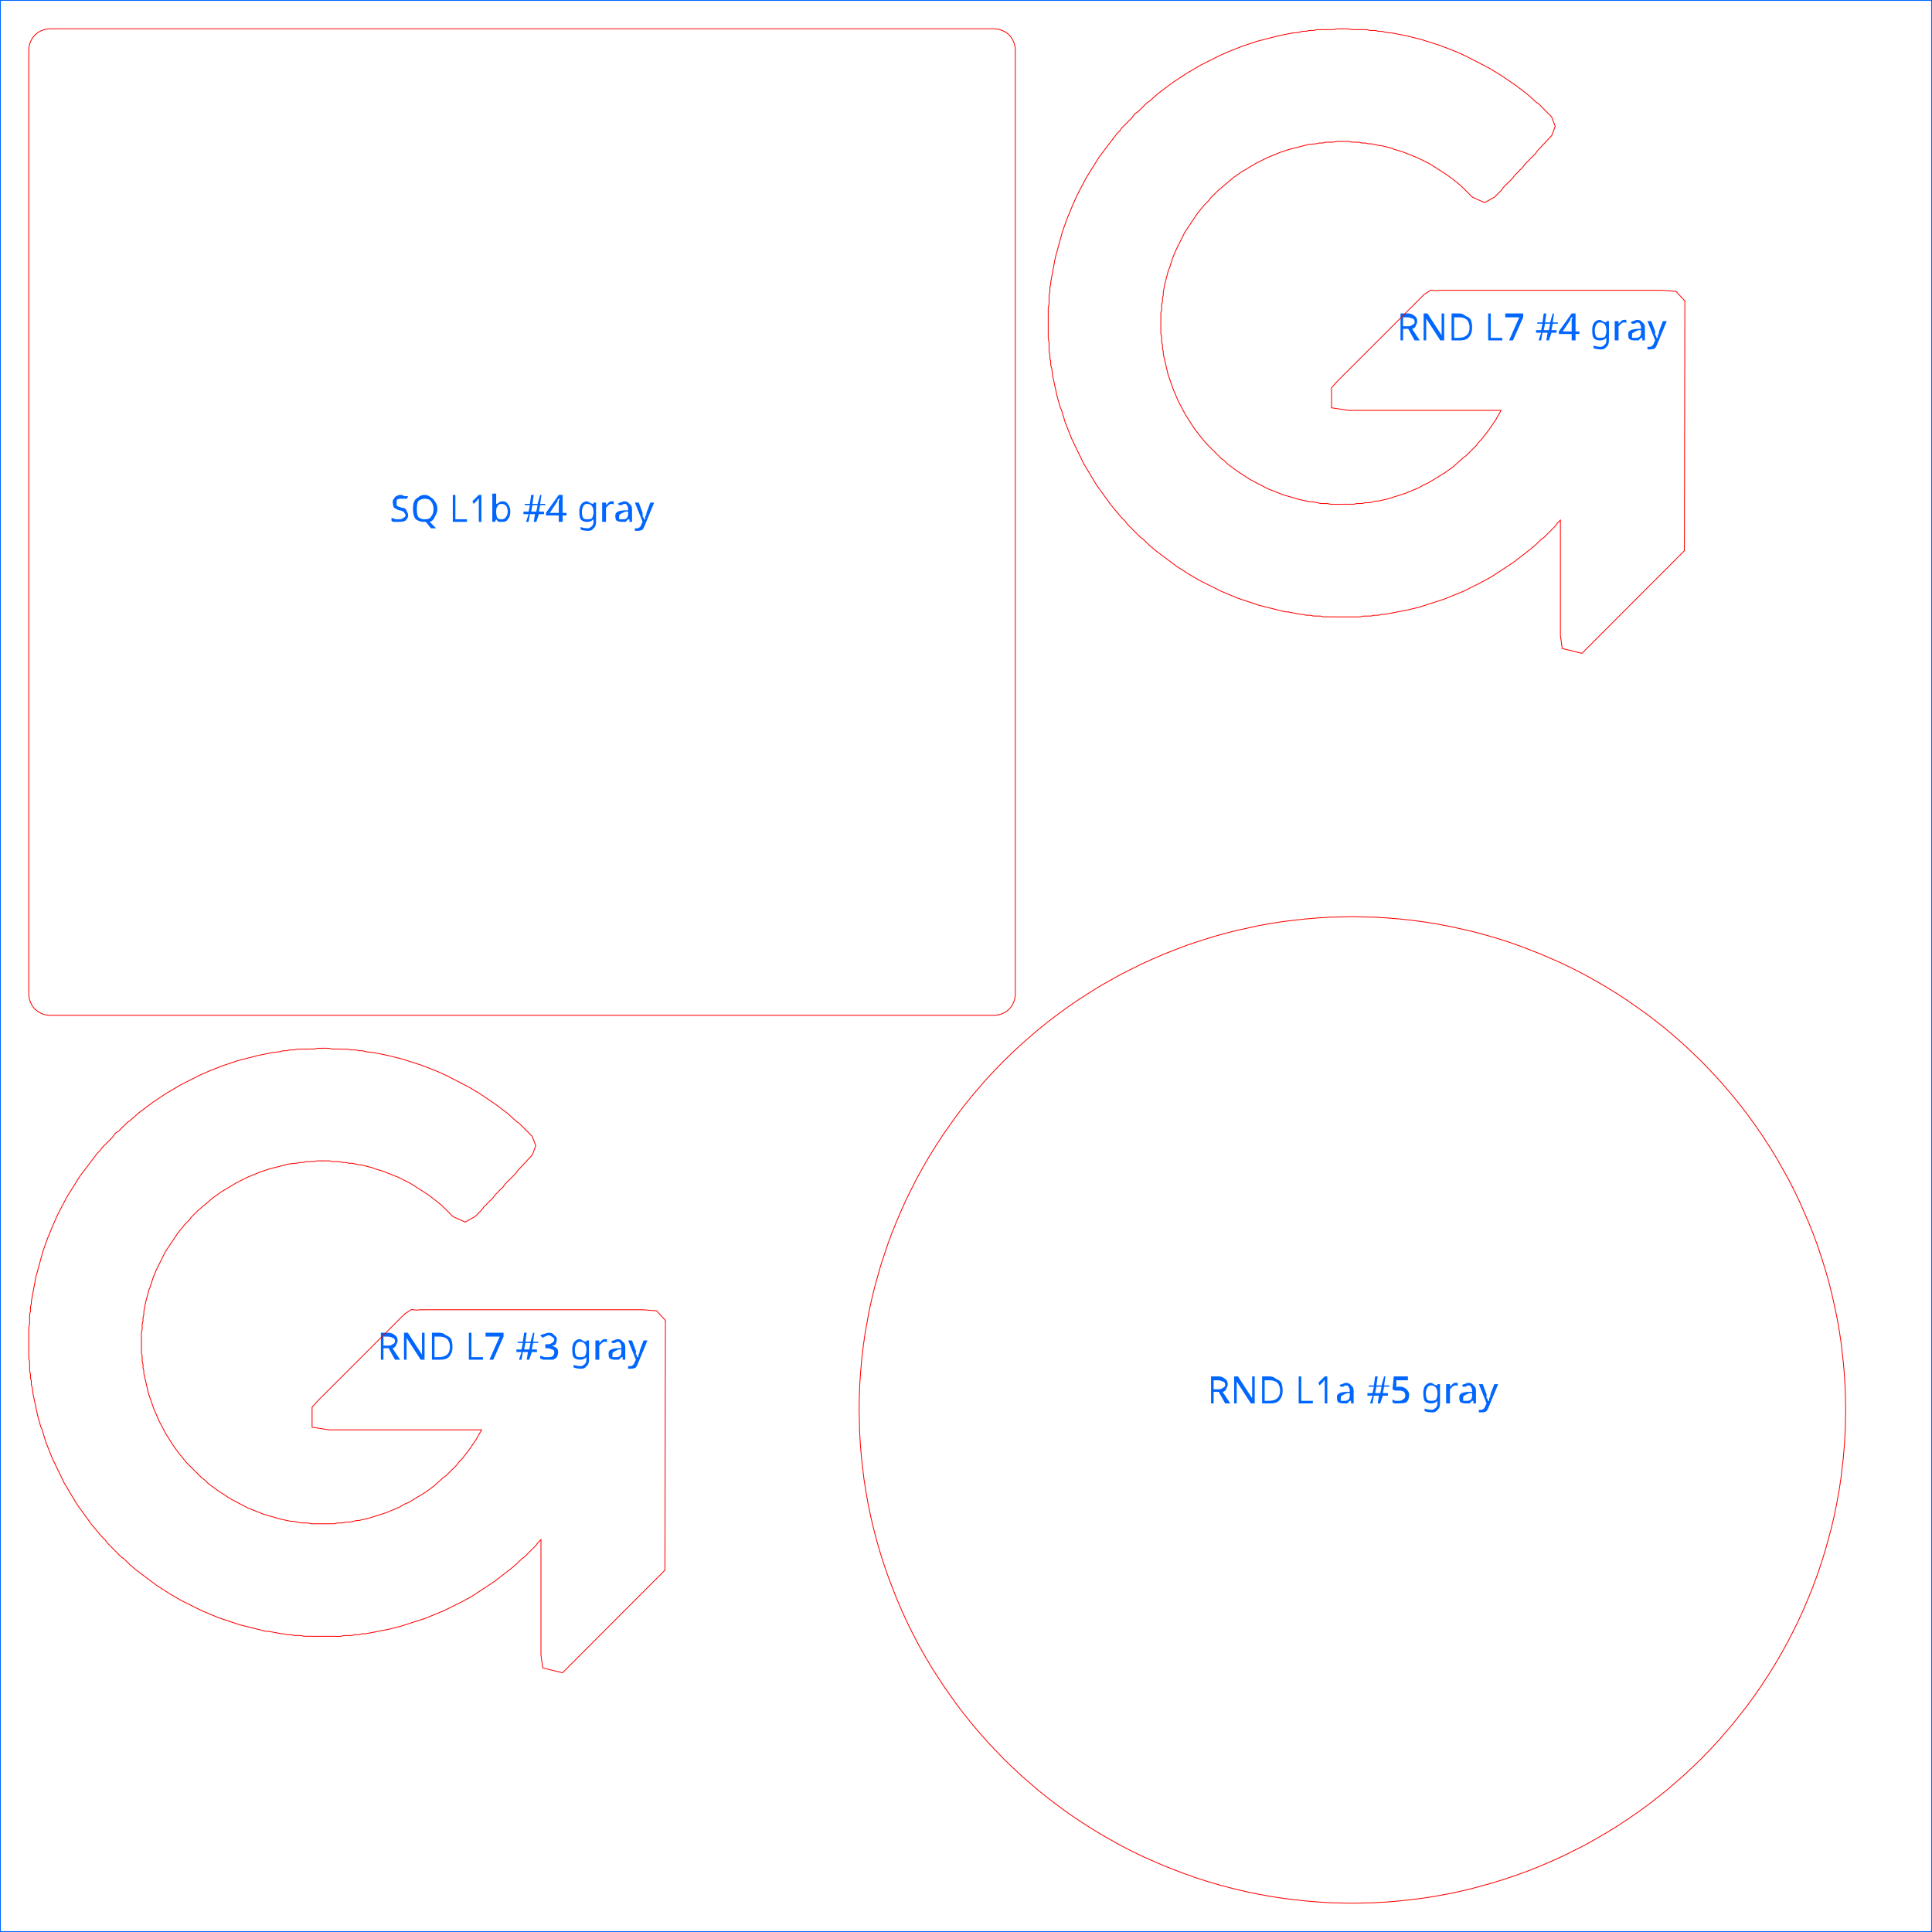
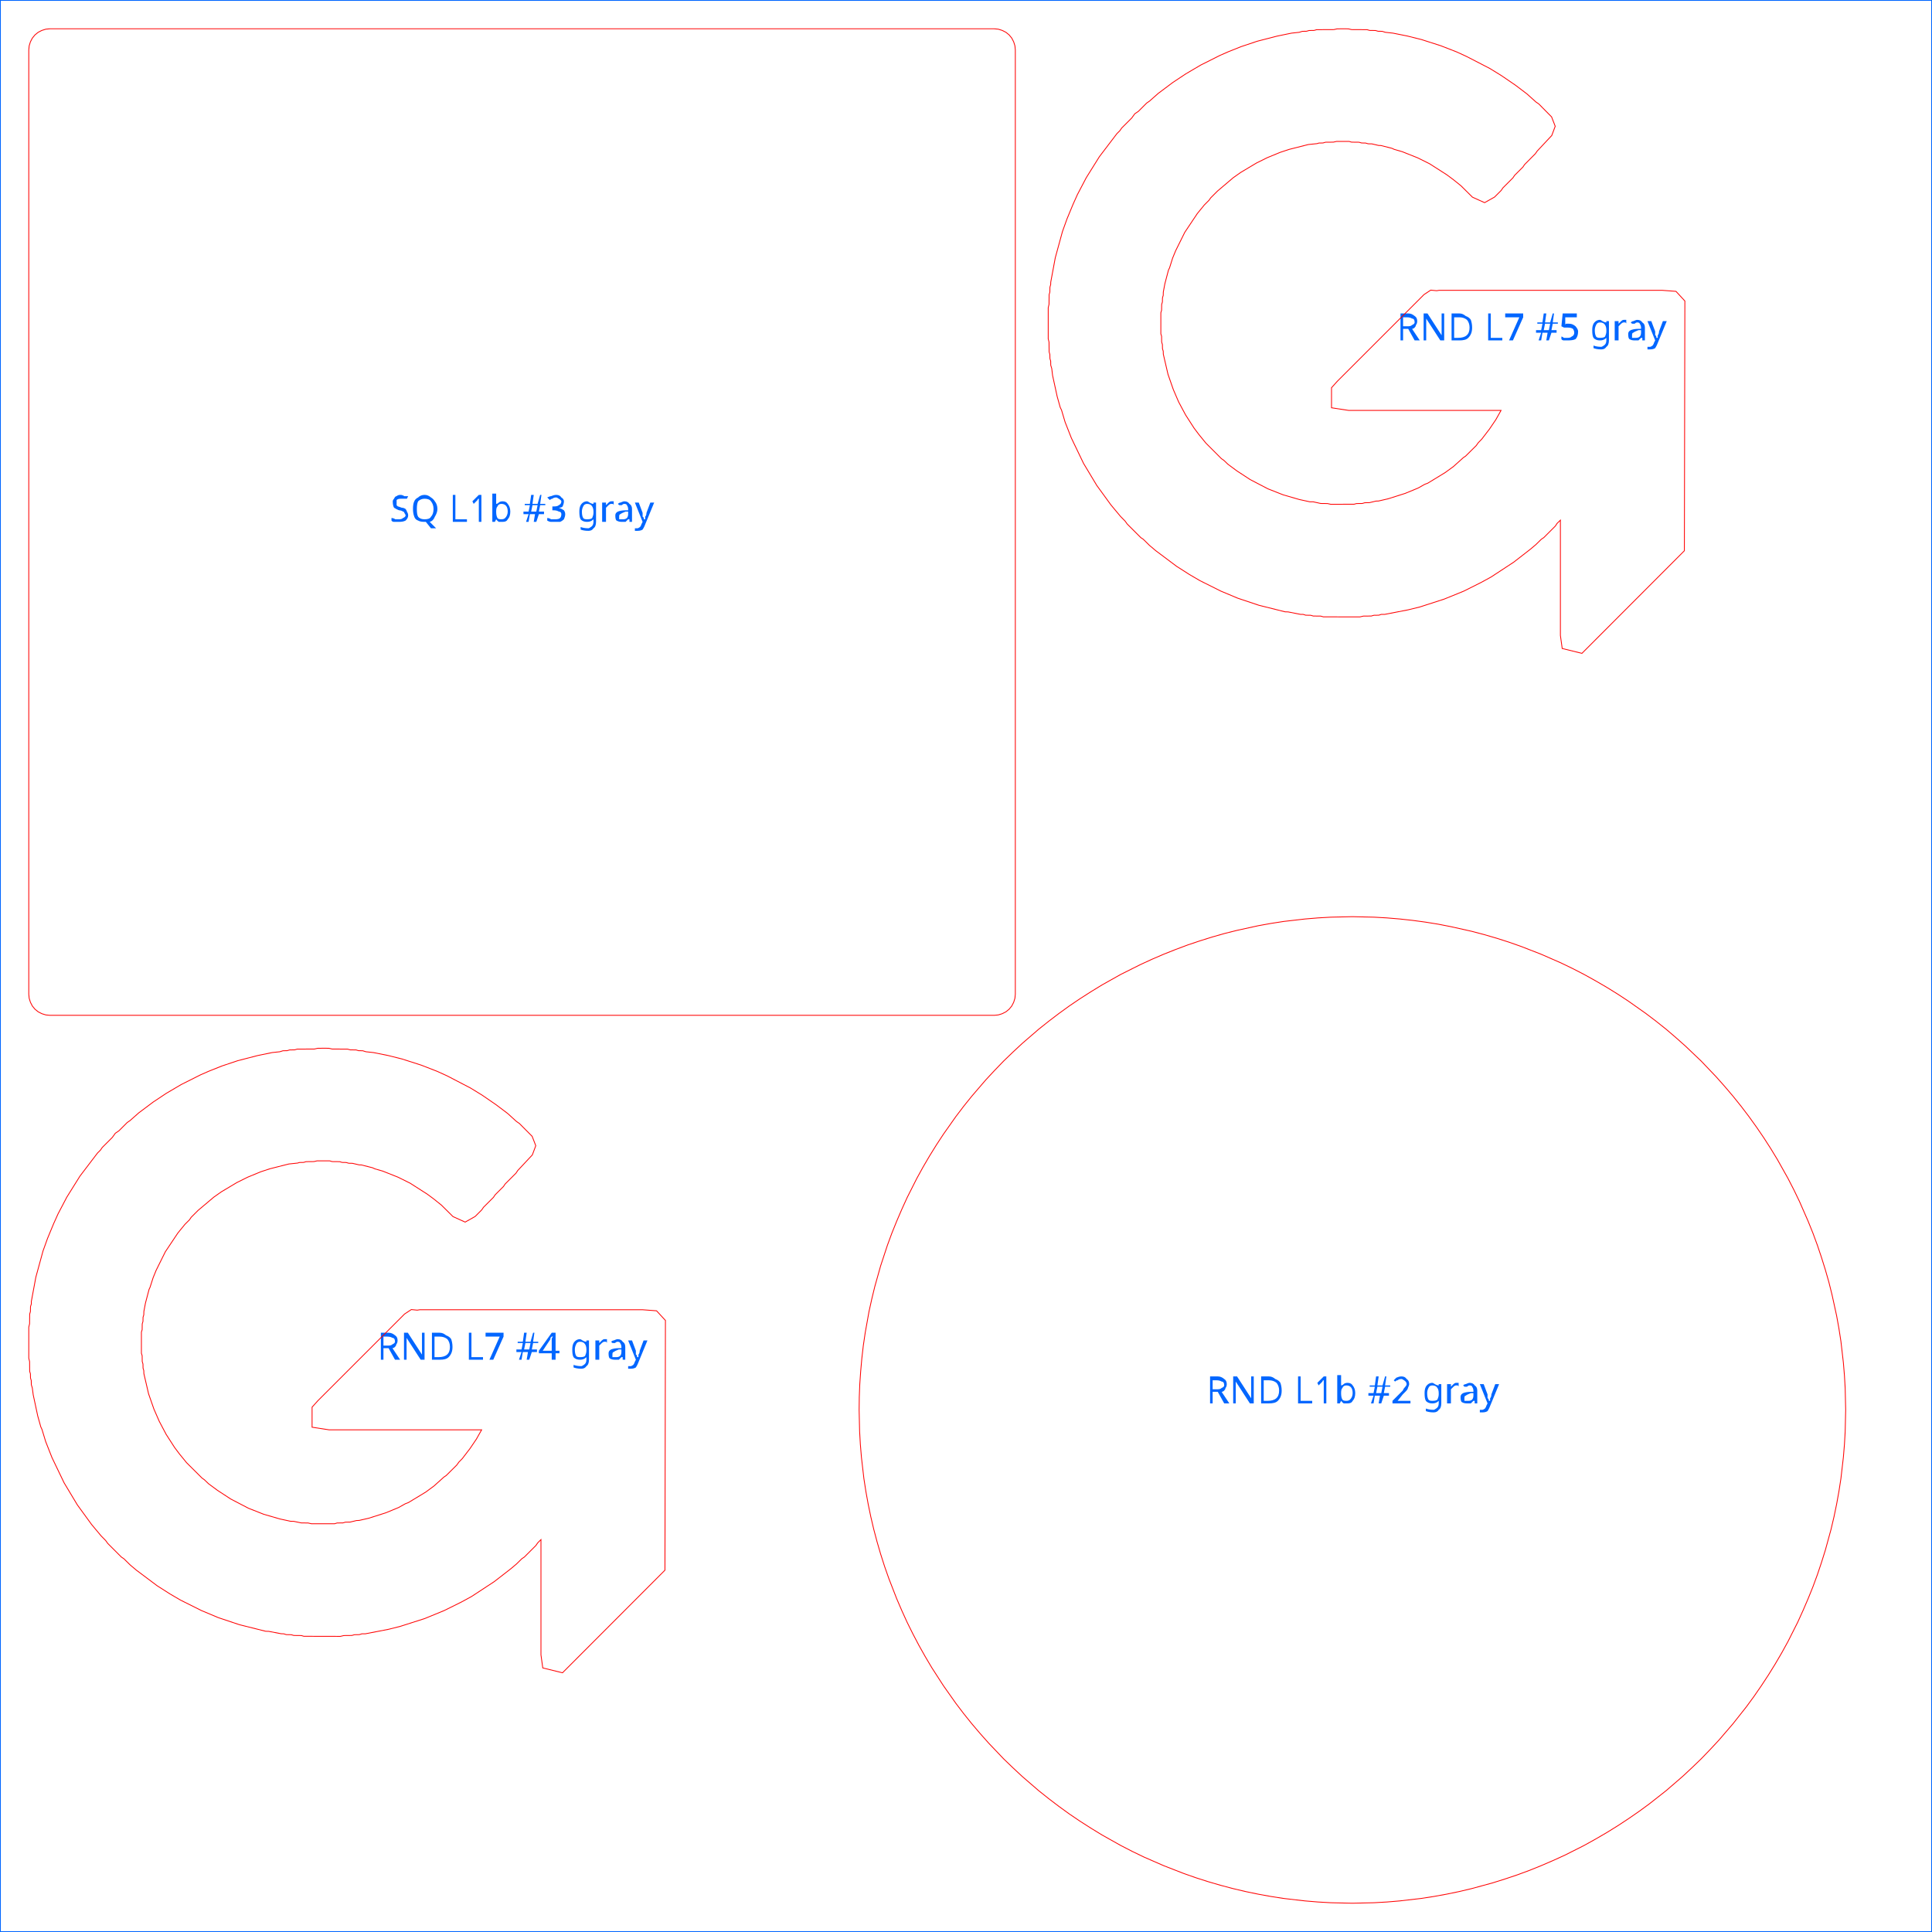
<svg xmlns="http://www.w3.org/2000/svg" width="23.5in" height="23.5in" viewBox="0 0 23.5 23.5">
  <g id="guides_do_not_output" fill="none" stroke="#0066FF" stroke-width="0.02">
    <rect x="0" y="0" width="23.5" height="23.5" />
  </g>
  <g id="labels_do_not_output" fill="#0066FF">
-     <text x="6.350" y="6.350" font-size="0.45" text-anchor="middle" font-family="sans-serif">SQ L1b #4 gray</text>
-     <text x="16.450" y="17.071" font-size="0.45" text-anchor="middle" font-family="sans-serif">RND L1a #5 gray</text>
-     <text x="6.228" y="16.541" font-size="0.45" text-anchor="middle" font-family="sans-serif">RND L7 #3 gray</text>
-     <text x="18.628" y="4.141" font-size="0.45" text-anchor="middle" font-family="sans-serif">RND L7 #4 gray</text>
+     <text x="6.350" y="6.350" font-size="0.45" text-anchor="middle" font-family="sans-serif">SQ L1b #3 gray</text>
+     <text x="16.450" y="17.071" font-size="0.45" text-anchor="middle" font-family="sans-serif">RND L1b #2 gray</text>
+     <text x="6.228" y="16.541" font-size="0.45" text-anchor="middle" font-family="sans-serif">RND L7 #4 gray</text>
+     <text x="18.628" y="4.141" font-size="0.45" text-anchor="middle" font-family="sans-serif">RND L7 #5 gray</text>
  </g>
  <g id="cut" fill="none" stroke="#FF0000" stroke-width="0.01">
    <path fill-rule="evenodd" d="M12.093,12.35 L0.607,12.35 L0.557,12.345 L0.509,12.33 L0.464,12.307 L0.425,12.275 L0.393,12.236 L0.37,12.191 L0.355,12.143 L0.35,12.093 L0.35,0.607 L0.355,0.557 L0.37,0.509 L0.393,0.464 L0.425,0.425 L0.464,0.393 L0.509,0.37 L0.557,0.355 L0.607,0.35 L12.093,0.35 L12.143,0.355 L12.191,0.37 L12.236,0.393 L12.275,0.425 L12.307,0.464 L12.33,0.509 L12.345,0.557 L12.35,0.607 L12.35,12.093 L12.345,12.143 L12.33,12.191 L12.307,12.236 L12.275,12.275 L12.236,12.307 L12.191,12.33 L12.143,12.345 Z M22.45,17.15 L22.444,17.412 L22.435,17.569 L22.422,17.725 L22.392,17.985 L22.368,18.14 L22.34,18.295 L22.308,18.449 L22.272,18.602 L22.203,18.854 L22.156,19.004 L22.106,19.153 L22.052,19.3 L21.993,19.446 L21.931,19.59 L21.866,19.733 L21.748,19.967 L21.672,20.105 L21.593,20.24 L21.51,20.374 L21.424,20.505 L21.335,20.634 L21.242,20.761 L21.08,20.966 L20.909,21.165 L20.802,21.28 L20.693,21.393 L20.58,21.502 L20.465,21.609 L20.267,21.78 L20.061,21.942 L19.934,22.035 L19.805,22.124 L19.674,22.21 L19.54,22.293 L19.404,22.372 L19.267,22.448 L19.033,22.566 L18.89,22.631 L18.746,22.693 L18.6,22.752 L18.453,22.806 L18.304,22.856 L18.154,22.903 L17.901,22.972 L17.749,23.008 L17.595,23.04 L17.44,23.068 L17.285,23.092 L17.025,23.122 L16.869,23.135 L16.712,23.144 L16.45,23.15 L16.188,23.144 L16.032,23.135 L15.875,23.122 L15.615,23.092 L15.46,23.068 L15.305,23.04 L15.151,23.008 L14.998,22.972 L14.847,22.932 L14.696,22.888 L14.546,22.84 L14.398,22.788 L14.154,22.693 L13.914,22.588 L13.773,22.52 L13.633,22.448 L13.405,22.32 L13.271,22.238 L13.138,22.153 L13.008,22.065 L12.881,21.973 L12.756,21.878 L12.633,21.78 L12.435,21.609 L12.32,21.502 L12.207,21.393 L12.026,21.203 L11.922,21.086 L11.82,20.966 L11.722,20.844 L11.627,20.719 L11.476,20.505 L11.334,20.285 L11.254,20.15 L11.177,20.013 L11.104,19.874 L11.034,19.733 L10.969,19.59 L10.907,19.446 L10.812,19.202 L10.76,19.054 L10.712,18.904 L10.668,18.753 L10.628,18.602 L10.592,18.449 L10.56,18.295 L10.532,18.14 L10.508,17.985 L10.478,17.725 L10.465,17.569 L10.456,17.412 L10.45,17.15 L10.452,16.993 L10.458,16.836 L10.469,16.679 L10.483,16.523 L10.501,16.367 L10.524,16.211 L10.57,15.954 L10.604,15.8 L10.641,15.648 L10.712,15.396 L10.794,15.147 L10.848,15 L10.907,14.854 L10.969,14.71 L11.034,14.567 L11.152,14.333 L11.228,14.195 L11.307,14.06 L11.39,13.926 L11.476,13.795 L11.627,13.581 L11.722,13.456 L11.82,13.334 L11.991,13.135 L12.098,13.02 L12.207,12.907 L12.32,12.798 L12.435,12.691 L12.633,12.52 L12.756,12.422 L12.881,12.327 L13.008,12.235 L13.138,12.147 L13.271,12.062 L13.405,11.98 L13.633,11.852 L13.867,11.735 L14.01,11.669 L14.154,11.607 L14.3,11.549 L14.447,11.494 L14.596,11.444 L14.746,11.397 L14.897,11.354 L15.049,11.316 L15.305,11.26 L15.46,11.232 L15.615,11.208 L15.875,11.178 L16.032,11.165 L16.188,11.156 L16.45,11.15 L16.712,11.156 L16.869,11.165 L17.025,11.178 L17.181,11.195 L17.337,11.216 L17.492,11.241 L17.646,11.271 L17.901,11.328 L18.053,11.368 L18.204,11.412 L18.354,11.46 L18.502,11.512 L18.746,11.607 L18.986,11.712 L19.127,11.78 L19.267,11.852 L19.404,11.928 L19.54,12.007 L19.674,12.09 L19.805,12.176 L20.019,12.327 L20.144,12.422 L20.267,12.52 L20.386,12.622 L20.503,12.726 L20.693,12.907 L20.874,13.097 L20.978,13.214 L21.08,13.334 L21.178,13.456 L21.273,13.581 L21.365,13.709 L21.453,13.838 L21.538,13.97 L21.62,14.105 L21.748,14.333 L21.82,14.473 L21.888,14.614 L21.993,14.854 L22.052,15 L22.106,15.147 L22.156,15.296 L22.203,15.446 L22.246,15.597 L22.284,15.749 L22.34,16.005 L22.368,16.16 L22.392,16.315 L22.422,16.575 L22.435,16.732 L22.444,16.888 Z M5.858,17.392 L4.004,17.392 L3.796,17.36 L3.796,17.116 L3.866,17.038 L4.921,15.983 L5.003,15.929 L5.075,15.936 L5.107,15.931 L7.814,15.931 L7.986,15.944 L8.094,16.061 L8.088,19.099 L6.842,20.347 L6.602,20.288 L6.58,20.129 L6.58,18.727 L6.54,18.767 L6.519,18.798 L6.378,18.939 L6.347,18.96 L6.282,19.024 L6.213,19.082 L6.012,19.238 L5.736,19.419 L5.615,19.485 L5.403,19.59 L5.167,19.687 L4.87,19.782 L4.727,19.818 L4.443,19.873 L4.402,19.873 L4.371,19.883 L4.311,19.884 L4.28,19.893 L4.183,19.894 L4.141,19.904 L3.696,19.903 L3.665,19.894 L3.574,19.893 L3.543,19.884 L3.482,19.883 L3.451,19.873 L3.42,19.872 L3.268,19.843 L3.232,19.842 L2.912,19.762 L2.655,19.676 L2.45,19.59 L2.196,19.463 L2.066,19.387 L1.911,19.288 L1.659,19.099 L1.582,19.034 L1.507,18.96 L1.476,18.939 L1.311,18.774 L1.285,18.738 L1.23,18.682 L1.114,18.543 L0.941,18.305 L0.78,18.037 L0.632,17.729 L0.555,17.533 L0.511,17.388 L0.496,17.355 L0.459,17.223 L0.404,16.966 L0.393,16.882 L0.381,16.843 L0.38,16.792 L0.371,16.762 L0.37,16.711 L0.361,16.68 L0.36,16.562 L0.35,16.521 L0.35,16.143 L0.36,16.101 L0.361,15.984 L0.37,15.953 L0.371,15.893 L0.381,15.861 L0.381,15.831 L0.436,15.535 L0.523,15.217 L0.578,15.064 L0.652,14.885 L0.706,14.765 L0.813,14.561 L0.973,14.305 L1.186,14.025 L1.223,13.988 L1.244,13.957 L1.367,13.834 L1.403,13.784 L1.446,13.755 L1.547,13.654 L1.582,13.63 L1.687,13.537 L1.863,13.405 L2.024,13.298 L2.206,13.191 L2.439,13.074 L2.537,13.031 L2.697,12.967 L2.891,12.902 L3.135,12.839 L3.31,12.803 L3.403,12.793 L3.442,12.781 L3.492,12.78 L3.523,12.771 L3.584,12.77 L3.615,12.761 L3.824,12.76 L3.864,12.751 L3.948,12.75 L4.001,12.751 L4.04,12.76 L4.228,12.761 L4.26,12.77 L4.331,12.771 L4.362,12.78 L4.412,12.781 L4.451,12.793 L4.543,12.803 L4.718,12.838 L4.89,12.881 L5.124,12.956 L5.317,13.031 L5.438,13.086 L5.721,13.233 L5.863,13.32 L6.032,13.436 L6.174,13.543 L6.282,13.641 L6.317,13.665 L6.473,13.822 L6.517,13.936 L6.475,14.048 L6.298,14.237 L6.276,14.27 L6.144,14.402 L6.124,14.432 L6.023,14.533 L6.002,14.564 L5.881,14.685 L5.86,14.716 L5.779,14.797 L5.658,14.865 L5.51,14.798 L5.371,14.66 L5.274,14.582 L5.197,14.525 L4.989,14.392 L4.842,14.319 L4.656,14.245 L4.559,14.217 L4.531,14.204 L4.397,14.17 L4.368,14.169 L4.287,14.15 L4.241,14.149 L4.211,14.14 L4.161,14.139 L4.131,14.13 L4.04,14.129 L4.01,14.12 L3.857,14.12 L3.818,14.129 L3.723,14.13 L3.693,14.139 L3.642,14.14 L3.62,14.147 L3.514,14.158 L3.281,14.217 L3.172,14.253 L3.012,14.319 L2.883,14.383 L2.692,14.497 L2.6,14.562 L2.409,14.723 L2.325,14.807 L2.305,14.837 L2.249,14.893 L2.164,14.997 L2.011,15.226 L1.899,15.452 L1.863,15.54 L1.825,15.658 L1.813,15.684 L1.769,15.851 L1.75,15.952 L1.749,15.993 L1.74,16.022 L1.739,16.073 L1.73,16.103 L1.729,16.174 L1.72,16.203 L1.72,16.461 L1.729,16.49 L1.73,16.561 L1.739,16.591 L1.74,16.642 L1.749,16.671 L1.75,16.708 L1.807,16.953 L1.872,17.139 L1.937,17.288 L2.021,17.447 L2.124,17.607 L2.181,17.683 L2.269,17.791 L2.458,17.979 L2.486,17.999 L2.536,18.047 L2.644,18.127 L2.806,18.233 L3.023,18.346 L3.208,18.419 L3.405,18.476 L3.534,18.504 L3.574,18.505 L3.664,18.524 L3.747,18.525 L3.787,18.534 L4.071,18.534 L4.1,18.525 L4.171,18.524 L4.201,18.515 L4.258,18.514 L4.337,18.495 L4.368,18.494 L4.485,18.467 L4.693,18.401 L4.848,18.337 L4.93,18.291 L4.967,18.277 L5.18,18.148 L5.28,18.074 L5.4,17.966 L5.427,17.948 L5.556,17.82 L5.581,17.785 L5.623,17.742 L5.718,17.618 L5.795,17.504 Z M18.258,4.992 L16.404,4.992 L16.196,4.96 L16.196,4.716 L16.266,4.638 L17.321,3.583 L17.403,3.529 L17.475,3.536 L17.507,3.531 L20.214,3.531 L20.386,3.544 L20.494,3.661 L20.488,6.699 L19.242,7.947 L19.002,7.888 L18.98,7.729 L18.98,6.327 L18.939,6.367 L18.919,6.398 L18.778,6.539 L18.747,6.56 L18.682,6.624 L18.613,6.682 L18.412,6.838 L18.136,7.019 L18.015,7.085 L17.803,7.191 L17.567,7.287 L17.27,7.383 L17.127,7.418 L16.843,7.473 L16.802,7.473 L16.771,7.483 L16.711,7.484 L16.68,7.493 L16.583,7.494 L16.541,7.504 L16.096,7.503 L16.065,7.494 L15.974,7.493 L15.943,7.484 L15.882,7.483 L15.851,7.473 L15.82,7.473 L15.668,7.443 L15.632,7.442 L15.312,7.362 L15.055,7.276 L14.85,7.19 L14.596,7.063 L14.466,6.987 L14.311,6.888 L14.059,6.699 L13.982,6.634 L13.907,6.56 L13.876,6.539 L13.711,6.374 L13.685,6.338 L13.63,6.282 L13.514,6.143 L13.341,5.905 L13.18,5.637 L13.032,5.329 L12.955,5.133 L12.912,4.988 L12.896,4.955 L12.859,4.823 L12.803,4.566 L12.793,4.482 L12.781,4.443 L12.78,4.392 L12.771,4.362 L12.77,4.311 L12.761,4.28 L12.76,4.162 L12.75,4.121 L12.75,3.743 L12.76,3.701 L12.761,3.584 L12.77,3.553 L12.771,3.493 L12.78,3.461 L12.781,3.431 L12.836,3.135 L12.923,2.817 L12.978,2.664 L13.052,2.485 L13.106,2.365 L13.213,2.161 L13.373,1.905 L13.586,1.625 L13.623,1.588 L13.644,1.557 L13.767,1.434 L13.803,1.384 L13.846,1.355 L13.947,1.254 L13.982,1.23 L14.087,1.137 L14.263,1.005 L14.424,0.898 L14.606,0.791 L14.839,0.674 L14.937,0.631 L15.097,0.567 L15.291,0.502 L15.535,0.439 L15.71,0.403 L15.803,0.393 L15.841,0.381 L15.892,0.38 L15.923,0.371 L15.984,0.37 L16.015,0.361 L16.224,0.36 L16.264,0.351 L16.348,0.35 L16.401,0.351 L16.44,0.36 L16.628,0.361 L16.66,0.37 L16.731,0.371 L16.762,0.38 L16.812,0.381 L16.851,0.393 L16.943,0.403 L17.118,0.438 L17.29,0.481 L17.524,0.556 L17.717,0.631 L17.837,0.686 L18.122,0.833 L18.263,0.92 L18.433,1.036 L18.574,1.143 L18.683,1.241 L18.717,1.264 L18.873,1.422 L18.917,1.536 L18.875,1.648 L18.698,1.837 L18.675,1.87 L18.544,2.002 L18.524,2.032 L18.423,2.133 L18.402,2.164 L18.281,2.285 L18.26,2.316 L18.179,2.397 L18.058,2.465 L17.91,2.398 L17.771,2.26 L17.674,2.182 L17.597,2.125 L17.389,1.992 L17.242,1.919 L17.056,1.845 L16.959,1.817 L16.931,1.804 L16.797,1.77 L16.768,1.769 L16.687,1.75 L16.641,1.749 L16.611,1.74 L16.561,1.739 L16.531,1.73 L16.44,1.729 L16.41,1.72 L16.258,1.72 L16.218,1.729 L16.122,1.73 L16.093,1.739 L16.042,1.74 L16.02,1.747 L15.914,1.758 L15.681,1.817 L15.572,1.853 L15.412,1.919 L15.283,1.983 L15.092,2.097 L15,2.162 L14.809,2.324 L14.726,2.407 L14.705,2.437 L14.649,2.493 L14.564,2.597 L14.411,2.826 L14.299,3.052 L14.263,3.14 L14.226,3.258 L14.213,3.284 L14.169,3.451 L14.15,3.552 L14.149,3.593 L14.14,3.622 L14.139,3.673 L14.13,3.703 L14.129,3.774 L14.12,3.803 L14.12,4.061 L14.129,4.09 L14.13,4.161 L14.139,4.191 L14.14,4.242 L14.149,4.271 L14.15,4.308 L14.207,4.553 L14.272,4.739 L14.336,4.888 L14.421,5.047 L14.524,5.207 L14.581,5.283 L14.669,5.391 L14.857,5.579 L14.886,5.599 L14.936,5.647 L15.044,5.727 L15.206,5.833 L15.423,5.946 L15.608,6.019 L15.805,6.076 L15.934,6.104 L15.974,6.104 L16.064,6.124 L16.147,6.125 L16.187,6.134 L16.471,6.133 L16.5,6.125 L16.571,6.124 L16.601,6.115 L16.657,6.114 L16.737,6.095 L16.768,6.094 L16.885,6.067 L17.093,6.001 L17.248,5.937 L17.33,5.891 L17.367,5.877 L17.58,5.747 L17.68,5.674 L17.8,5.566 L17.827,5.548 L17.956,5.42 L17.981,5.385 L18.023,5.342 L18.118,5.218 L18.195,5.104 Z" />
  </g>
</svg>
